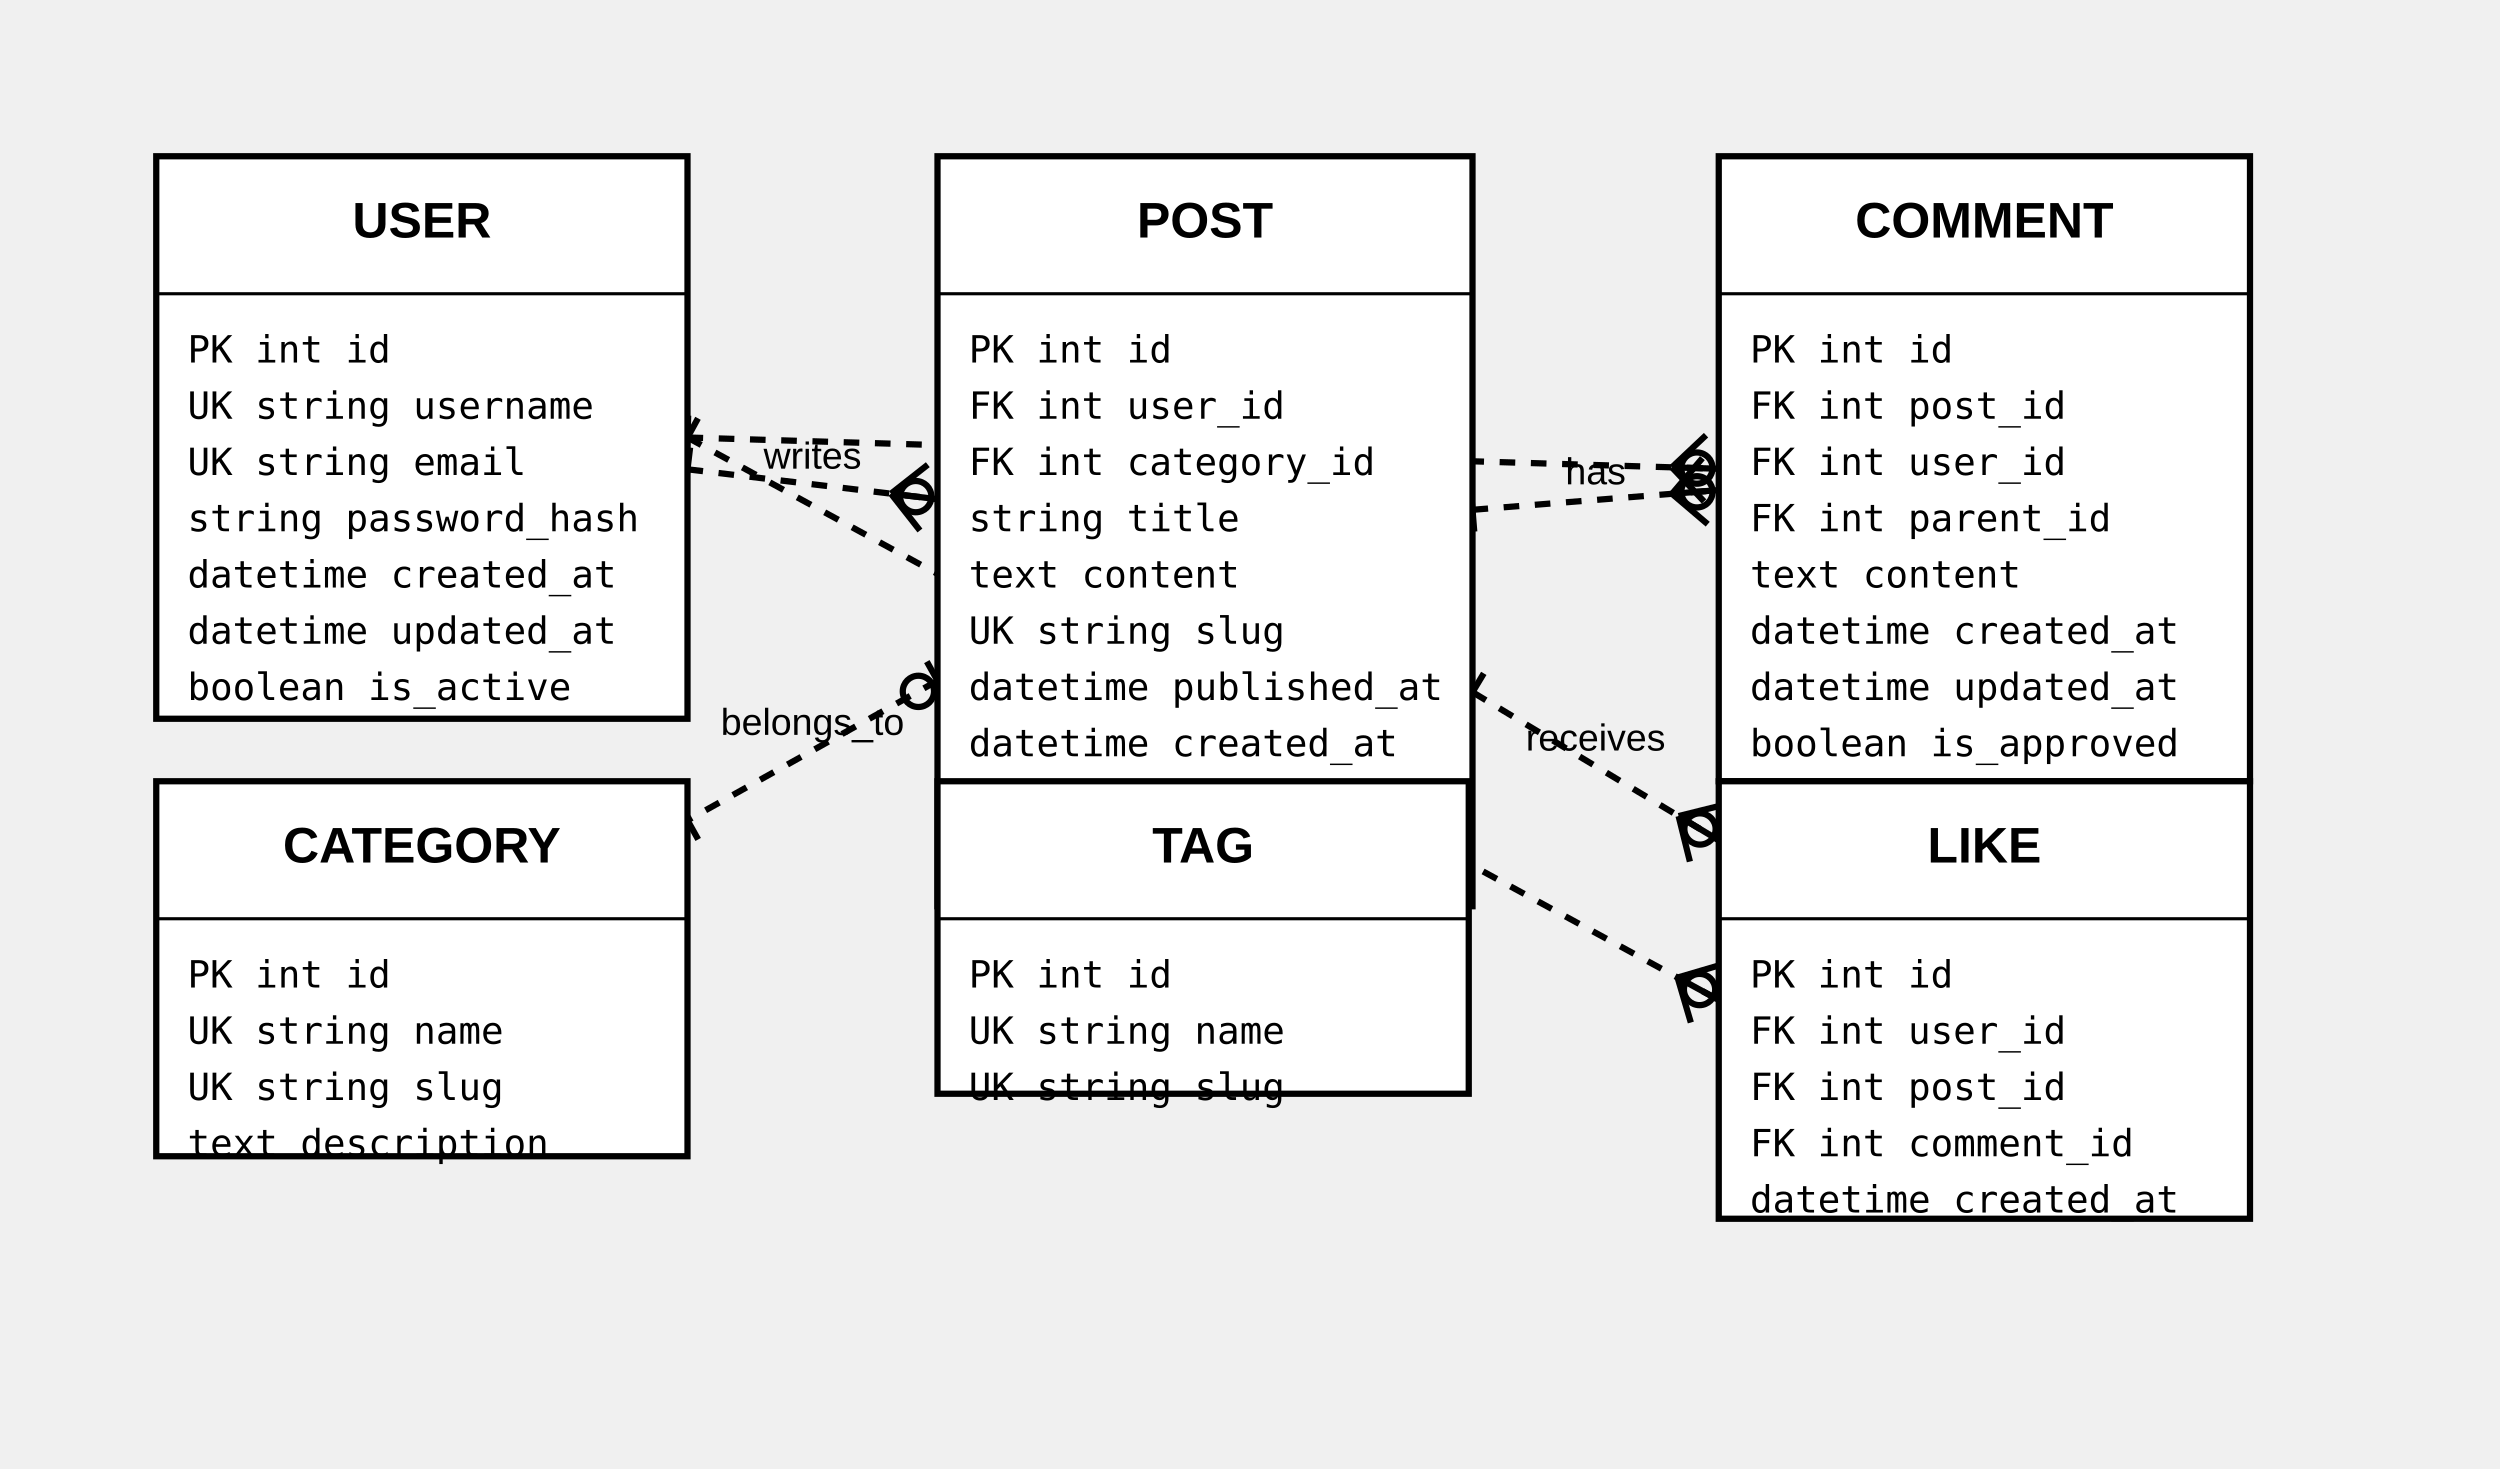
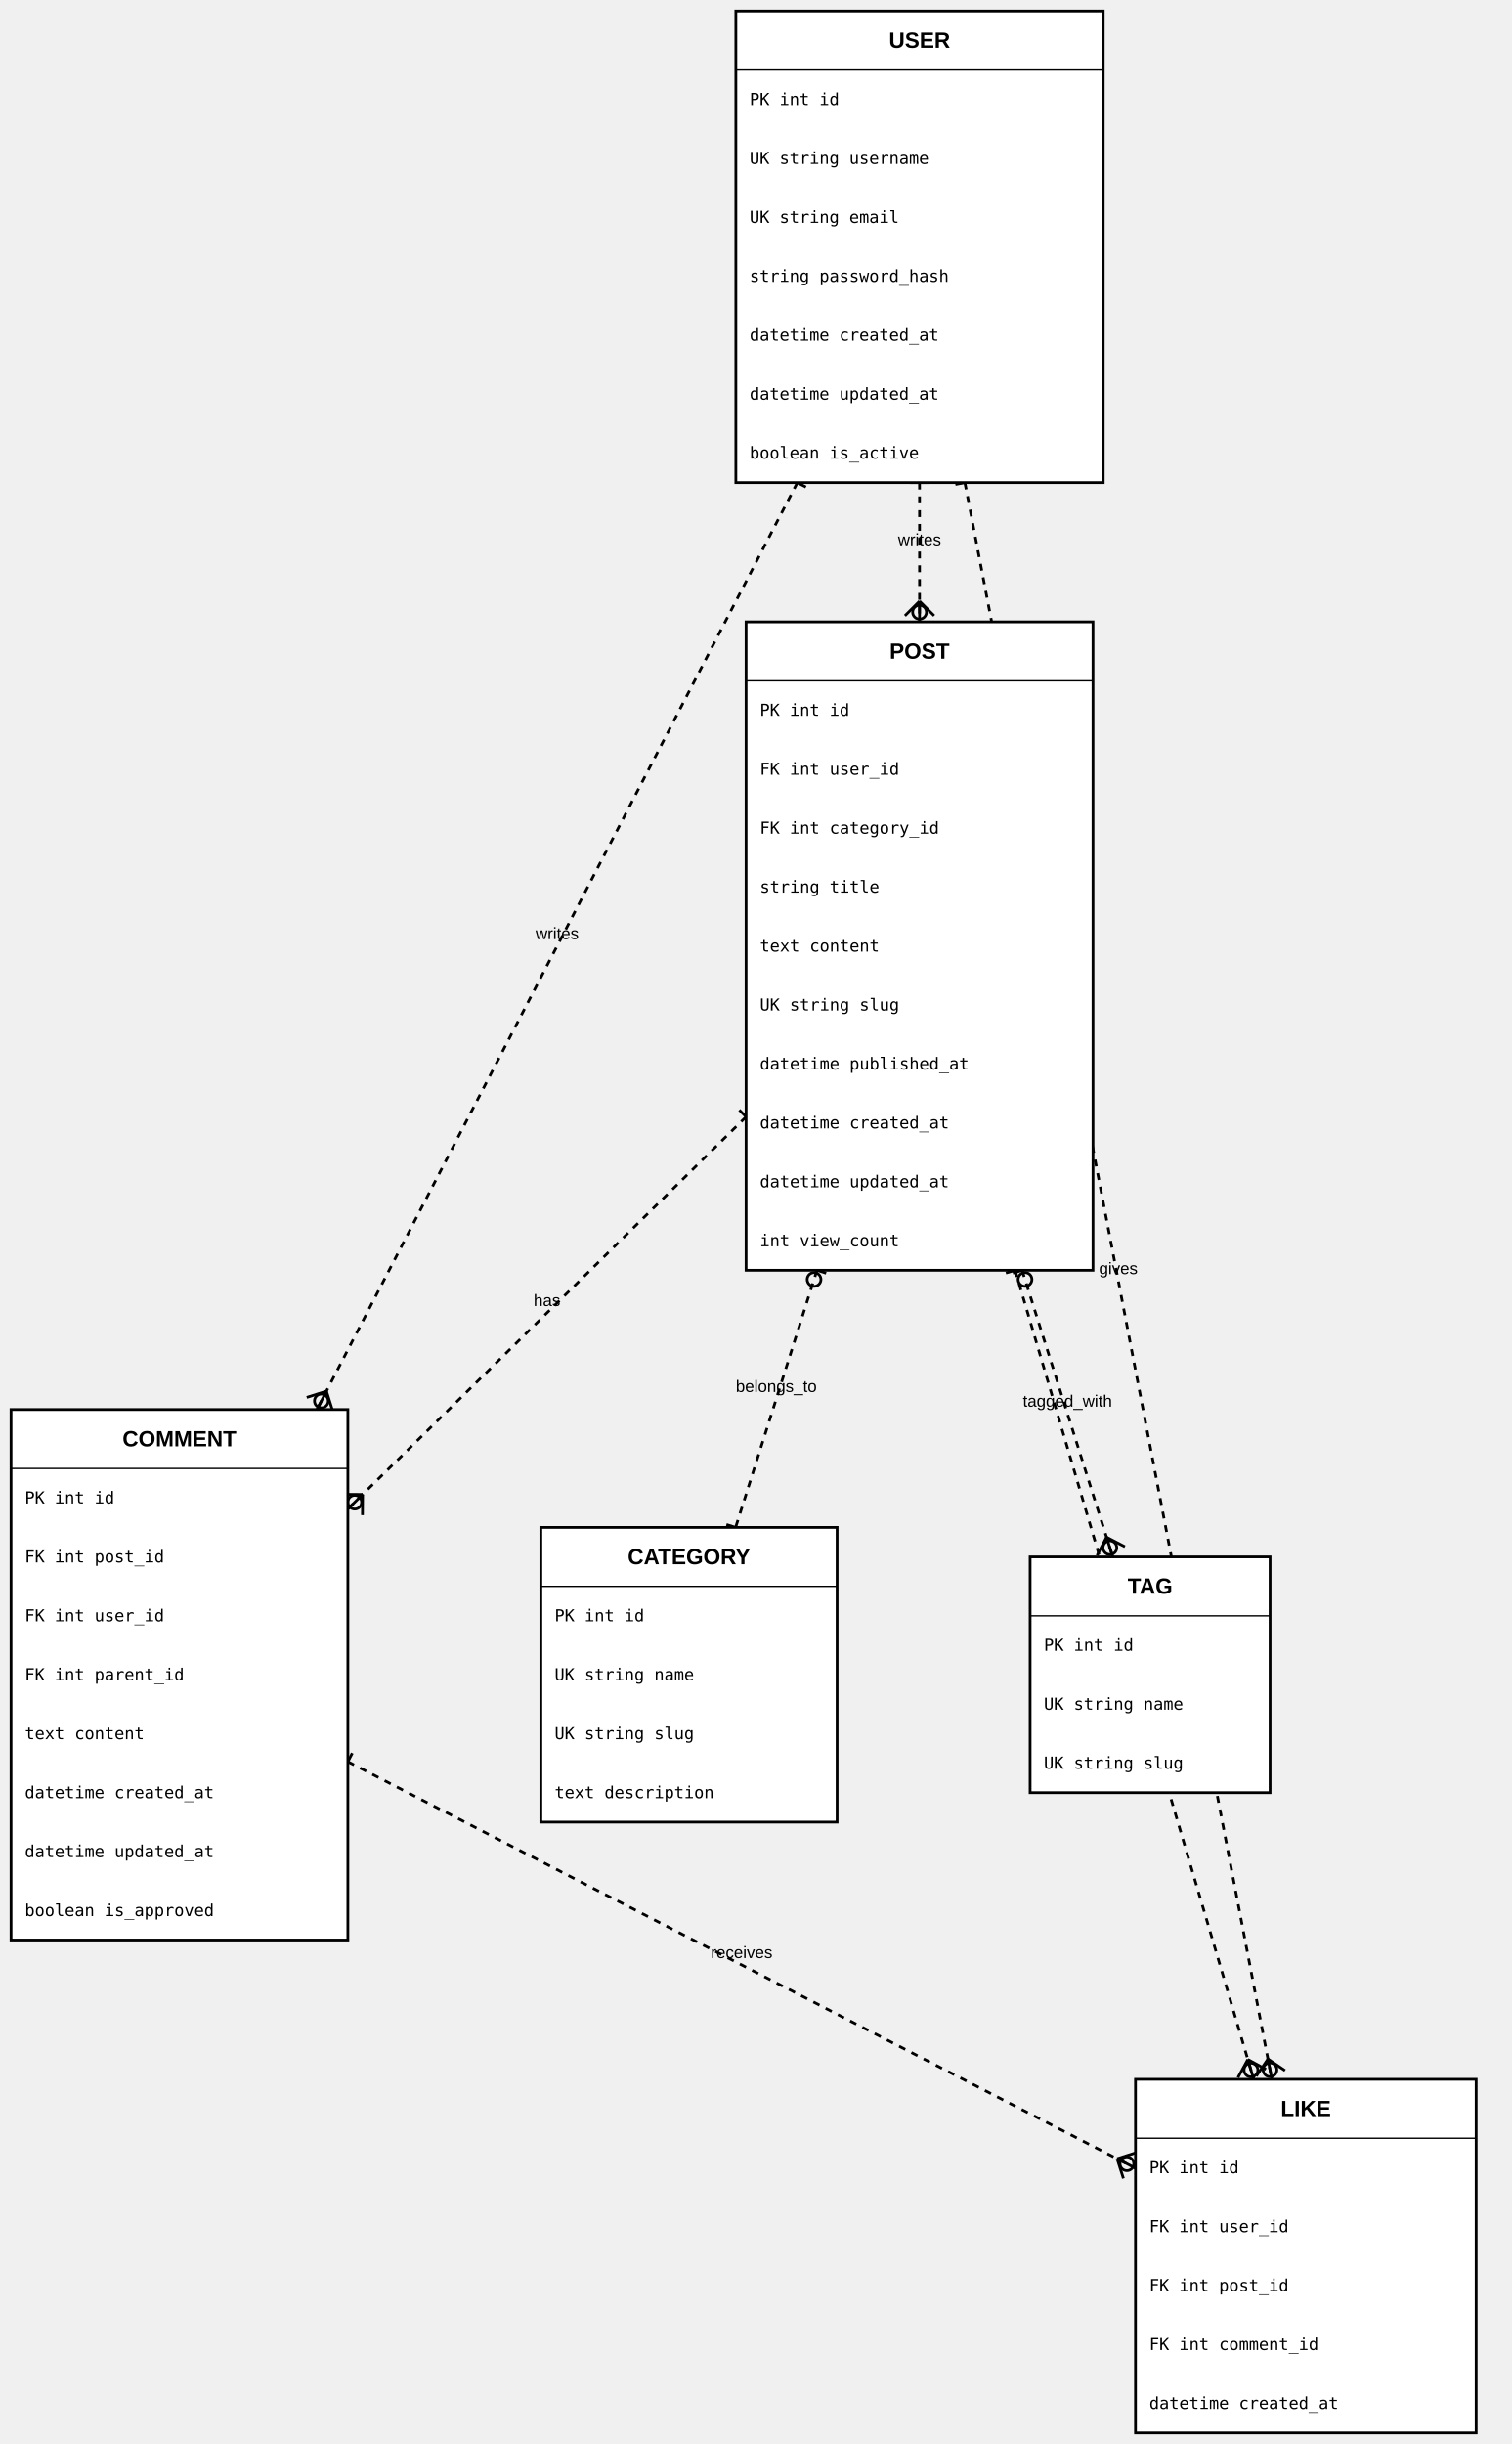
- <svg xmlns="http://www.w3.org/2000/svg" width="800.0" height="470.0" viewBox="0 0 800 470" version="1.2" baseProfile="tiny">
+ <svg xmlns="http://www.w3.org/2000/svg" width="1096.711" height="1772.5" viewBox="0 0 1096.711 1772.5" version="1.2" baseProfile="tiny">
  <g id="rel-USER_to_POST">
-     <line stroke="#000000" stroke-width="2" x1="220.0" y1="150.176" x2="300.0" y2="159.753" stroke-dasharray="5,5" />
-     <line stroke="#000000" stroke-width="2" x1="219.168" y1="157.126" x2="220.832" y2="143.225" />
-     <circle fill="none" stroke="#000000" stroke-width="2" cx="293.05" cy="158.921" r="5.0" />
-     <line stroke="#000000" stroke-width="2" x1="285.106" y1="157.97" x2="296.898" y2="148.699" />
-     <line stroke="#000000" stroke-width="2" x1="285.106" y1="157.97" x2="300.0" y2="159.753" />
-     <line stroke="#000000" stroke-width="2" x1="285.106" y1="157.97" x2="294.377" y2="169.762" />
-     <text fill="#000000" x="260.0" y="149.964" text-anchor="middle" font-family="Arial, sans-serif" font-size="12">writes</text>
+     <line stroke="#000000" stroke-width="2" x1="667.044" y1="350.0" x2="667.044" y2="451.0" stroke-dasharray="5,5" />
+     <line stroke="#000000" stroke-width="2" x1="660.044" y1="350.0" x2="674.044" y2="350.0" />
+     <circle fill="none" stroke="#000000" stroke-width="2" cx="667.044" cy="444.0" r="5.0" />
+     <line stroke="#000000" stroke-width="2" x1="667.044" y1="436.0" x2="677.651" y2="446.607" />
+     <line stroke="#000000" stroke-width="2" x1="667.044" y1="436.0" x2="667.044" y2="451.0" />
+     <line stroke="#000000" stroke-width="2" x1="667.044" y1="436.0" x2="656.437" y2="446.607" />
+     <text fill="#000000" x="667.044" y="395.5" text-anchor="middle" font-family="Arial, sans-serif" font-size="12">writes</text>
  </g>
  <g id="rel-USER_to_COMMENT">
-     <line stroke="#000000" stroke-width="2" x1="220.0" y1="140.0" x2="550.0" y2="150.0" stroke-dasharray="5,5" />
-     <line stroke="#000000" stroke-width="2" x1="219.788" y1="146.997" x2="220.212" y2="133.003" />
-     <circle fill="none" stroke="#000000" stroke-width="2" cx="543.003" cy="149.788" r="5.0" />
-     <line stroke="#000000" stroke-width="2" x1="535.007" y1="149.546" x2="545.93" y2="139.265" />
-     <line stroke="#000000" stroke-width="2" x1="535.007" y1="149.546" x2="550.0" y2="150.0" />
-     <line stroke="#000000" stroke-width="2" x1="535.007" y1="149.546" x2="545.287" y2="160.469" />
-     <text fill="#000000" x="385.0" y="140.0" text-anchor="middle" font-family="Arial, sans-serif" font-size="12">writes</text>
+     <line stroke="#000000" stroke-width="2" x1="578.397" y1="350.0" x2="229.9" y2="1022.25" stroke-dasharray="5,5" />
+     <line stroke="#000000" stroke-width="2" x1="572.182" y1="346.778" x2="584.612" y2="353.222" />
+     <circle fill="none" stroke="#000000" stroke-width="2" cx="233.122" cy="1016.035" r="5.0" />
+     <line stroke="#000000" stroke-width="2" x1="236.803" y1="1008.933" x2="241.338" y2="1023.231" />
+     <line stroke="#000000" stroke-width="2" x1="236.803" y1="1008.933" x2="229.9" y2="1022.25" />
+     <line stroke="#000000" stroke-width="2" x1="236.803" y1="1008.933" x2="222.505" y2="1013.468" />
+     <text fill="#000000" x="404.148" y="681.125" text-anchor="middle" font-family="Arial, sans-serif" font-size="12">writes</text>
  </g>
  <g id="rel-POST_to_COMMENT">
-     <line stroke="#000000" stroke-width="2" x1="471.2" y1="163.136" x2="550.0" y2="156.816" stroke-dasharray="5,5" />
-     <line stroke="#000000" stroke-width="2" x1="471.76" y1="170.113" x2="470.64" y2="156.158" />
-     <circle fill="none" stroke="#000000" stroke-width="2" cx="543.022" cy="157.376" r="5.0" />
-     <line stroke="#000000" stroke-width="2" x1="535.048" y1="158.015" x2="544.773" y2="146.595" />
-     <line stroke="#000000" stroke-width="2" x1="535.048" y1="158.015" x2="550.0" y2="156.816" />
-     <line stroke="#000000" stroke-width="2" x1="535.048" y1="158.015" x2="546.469" y2="167.74" />
-     <text fill="#000000" x="510.6" y="154.976" text-anchor="middle" font-family="Arial, sans-serif" font-size="12">has</text>
+     <line stroke="#000000" stroke-width="2" x1="541.216" y1="809.991" x2="252.344" y2="1094.358" stroke-dasharray="5,5" />
+     <line stroke="#000000" stroke-width="2" x1="536.305" y1="805.002" x2="546.127" y2="814.979" />
+     <circle fill="none" stroke="#000000" stroke-width="2" cx="257.332" cy="1089.447" r="5.0" />
+     <line stroke="#000000" stroke-width="2" x1="263.034" y1="1083.835" x2="262.916" y2="1098.835" />
+     <line stroke="#000000" stroke-width="2" x1="263.034" y1="1083.835" x2="252.344" y2="1094.358" />
+     <line stroke="#000000" stroke-width="2" x1="263.034" y1="1083.835" x2="248.034" y2="1083.717" />
+     <text fill="#000000" x="396.78" y="947.174" text-anchor="middle" font-family="Arial, sans-serif" font-size="12">has</text>
  </g>
  <g id="rel-POST_to_CATEGORY">
-     <line stroke="#000000" stroke-width="2" x1="300.0" y1="217.821" x2="220.0" y2="262.514" stroke-dasharray="5,5" />
-     <circle fill="none" stroke="#000000" stroke-width="2" cx="293.889" cy="221.235" r="5.0" />
-     <line stroke="#000000" stroke-width="2" x1="296.586" y1="211.71" x2="303.414" y2="223.932" />
-     <line stroke="#000000" stroke-width="2" x1="223.414" y1="268.625" x2="216.586" y2="256.403" />
-     <text fill="#000000" x="260.0" y="235.168" text-anchor="middle" font-family="Arial, sans-serif" font-size="12">belongs_to</text>
+     <line stroke="#000000" stroke-width="2" x1="592.637" y1="921.25" x2="533.617" y2="1107.75" stroke-dasharray="5,5" />
+     <circle fill="none" stroke="#000000" stroke-width="2" cx="590.525" cy="927.924" r="5.0" />
+     <line stroke="#000000" stroke-width="2" x1="585.963" y1="919.138" x2="599.311" y2="923.362" />
+     <line stroke="#000000" stroke-width="2" x1="540.291" y1="1109.862" x2="526.944" y2="1105.638" />
+     <text fill="#000000" x="563.127" y="1009.5" text-anchor="middle" font-family="Arial, sans-serif" font-size="12">belongs_to</text>
  </g>
  <g id="rel-POST_to_TAG">
-     <line stroke="#000000" stroke-width="2" x1="385.046" y1="290.0" x2="385.231" y2="250.0" stroke-dasharray="5,5" />
-     <circle fill="none" stroke="#000000" stroke-width="2" cx="385.078" cy="283" r="5.0" />
-     <line stroke="#000000" stroke-width="2" x1="392.046" y1="290.032" x2="378.046" y2="289.968" />
-     <circle fill="none" stroke="#000000" stroke-width="2" cx="385.198" cy="257" r="5.0" />
-     <line stroke="#000000" stroke-width="2" x1="385.162" y1="265" x2="374.604" y2="254.344" />
-     <line stroke="#000000" stroke-width="2" x1="385.162" y1="265" x2="385.231" y2="250.0" />
-     <line stroke="#000000" stroke-width="2" x1="385.162" y1="265" x2="395.817" y2="254.442" />
-     <text fill="#000000" x="385.138" y="265.0" text-anchor="middle" font-family="Arial, sans-serif" font-size="12">tagged_with</text>
+     <line stroke="#000000" stroke-width="2" x1="741.451" y1="921.25" x2="807.235" y2="1129.125" stroke-dasharray="5,5" />
+     <circle fill="none" stroke="#000000" stroke-width="2" cx="743.563" cy="927.924" r="5.0" />
+     <line stroke="#000000" stroke-width="2" x1="734.777" y1="923.362" x2="748.125" y2="919.138" />
+     <circle fill="none" stroke="#000000" stroke-width="2" cx="805.123" cy="1122.451" r="5.0" />
+     <line stroke="#000000" stroke-width="2" x1="802.709" y1="1114.824" x2="816.022" y2="1121.736" />
+     <line stroke="#000000" stroke-width="2" x1="802.709" y1="1114.824" x2="807.235" y2="1129.125" />
+     <line stroke="#000000" stroke-width="2" x1="802.709" y1="1114.824" x2="795.797" y2="1128.136" />
+     <text fill="#000000" x="774.343" y="1020.188" text-anchor="middle" font-family="Arial, sans-serif" font-size="12">tagged_with</text>
  </g>
  <g id="rel-USER_to_LIKE">
-     <line stroke="#000000" stroke-width="2" x1="220.0" y1="140.0" x2="550.0" y2="320.0" stroke-dasharray="5,5" />
-     <line stroke="#000000" stroke-width="2" x1="216.648" y1="146.145" x2="223.352" y2="133.855" />
-     <circle fill="none" stroke="#000000" stroke-width="2" cx="543.855" cy="316.648" r="5.0" />
-     <line stroke="#000000" stroke-width="2" x1="536.832" y1="312.817" x2="551.222" y2="308.585" />
-     <line stroke="#000000" stroke-width="2" x1="536.832" y1="312.817" x2="550.0" y2="320.0" />
-     <line stroke="#000000" stroke-width="2" x1="536.832" y1="312.817" x2="541.064" y2="327.208" />
-     <text fill="#000000" x="385.0" y="225.0" text-anchor="middle" font-family="Arial, sans-serif" font-size="12">gives</text>
+     <line stroke="#000000" stroke-width="2" x1="699.926" y1="350.0" x2="922.6" y2="1508.0" stroke-dasharray="5,5" />
+     <line stroke="#000000" stroke-width="2" x1="693.052" y1="351.322" x2="706.8" y2="348.678" />
+     <circle fill="none" stroke="#000000" stroke-width="2" cx="921.278" cy="1501.126" r="5.0" />
+     <line stroke="#000000" stroke-width="2" x1="919.768" y1="1493.27" x2="932.186" y2="1501.683" />
+     <line stroke="#000000" stroke-width="2" x1="919.768" y1="1493.27" x2="922.6" y2="1508.0" />
+     <line stroke="#000000" stroke-width="2" x1="919.768" y1="1493.27" x2="911.355" y2="1505.689" />
+     <text fill="#000000" x="811.263" y="924.0" text-anchor="middle" font-family="Arial, sans-serif" font-size="12">gives</text>
  </g>
  <g id="rel-POST_to_LIKE">
-     <line stroke="#000000" stroke-width="2" x1="471.2" y1="221.484" x2="550.0" y2="268.877" stroke-dasharray="5,5" />
-     <line stroke="#000000" stroke-width="2" x1="467.592" y1="227.482" x2="474.808" y2="215.485" />
-     <circle fill="none" stroke="#000000" stroke-width="2" cx="544.001" cy="265.269" r="5.0" />
-     <line stroke="#000000" stroke-width="2" x1="537.146" y1="261.146" x2="551.702" y2="257.524" />
-     <line stroke="#000000" stroke-width="2" x1="537.146" y1="261.146" x2="550.0" y2="268.877" />
-     <line stroke="#000000" stroke-width="2" x1="537.146" y1="261.146" x2="540.768" y2="275.702" />
-     <text fill="#000000" x="510.6" y="240.18" text-anchor="middle" font-family="Arial, sans-serif" font-size="12">receives</text>
+     <line stroke="#000000" stroke-width="2" x1="736.389" y1="921.25" x2="909.437" y2="1508.0" stroke-dasharray="5,5" />
+     <line stroke="#000000" stroke-width="2" x1="729.675" y1="923.23" x2="743.103" y2="919.27" />
+     <circle fill="none" stroke="#000000" stroke-width="2" cx="907.457" cy="1501.286" r="5.0" />
+     <line stroke="#000000" stroke-width="2" x1="905.194" y1="1493.613" x2="918.368" y2="1500.786" />
+     <line stroke="#000000" stroke-width="2" x1="905.194" y1="1493.613" x2="909.437" y2="1508.0" />
+     <line stroke="#000000" stroke-width="2" x1="905.194" y1="1493.613" x2="898.021" y2="1506.786" />
+     <text fill="#000000" x="822.913" y="1209.625" text-anchor="middle" font-family="Arial, sans-serif" font-size="12">receives</text>
  </g>
  <g id="rel-COMMENT_to_LIKE">
-     <line stroke="#000000" stroke-width="2" x1="635.0" y1="250.0" x2="635.0" y2="250.0" stroke-dasharray="5,5" />
-     <line stroke="#000000" stroke-width="2" x1="635.0" y1="257.0" x2="635.0" y2="243.0" />
-     <circle fill="none" stroke="#000000" stroke-width="2" cx="642.0" cy="250.0" r="5.0" />
-     <line stroke="#000000" stroke-width="2" x1="650.0" y1="250.0" x2="639.393" y2="260.607" />
-     <line stroke="#000000" stroke-width="2" x1="650.0" y1="250.0" x2="635.0" y2="250.0" />
-     <line stroke="#000000" stroke-width="2" x1="650.0" y1="250.0" x2="639.393" y2="239.393" />
-     <text fill="#000000" x="635.0" y="245.0" text-anchor="middle" font-family="Arial, sans-serif" font-size="12">receives</text>
+     <line stroke="#000000" stroke-width="2" x1="252.344" y1="1277.667" x2="823.698" y2="1572.49" stroke-dasharray="5,5" />
+     <line stroke="#000000" stroke-width="2" x1="249.134" y1="1283.887" x2="255.554" y2="1271.446" />
+     <circle fill="none" stroke="#000000" stroke-width="2" cx="817.477" cy="1569.28" r="5.0" />
+     <line stroke="#000000" stroke-width="2" x1="810.368" y1="1565.612" x2="824.657" y2="1561.05" />
+     <line stroke="#000000" stroke-width="2" x1="810.368" y1="1565.612" x2="823.698" y2="1572.49" />
+     <line stroke="#000000" stroke-width="2" x1="810.368" y1="1565.612" x2="814.929" y2="1579.901" />
+     <text fill="#000000" x="538.021" y="1420.078" text-anchor="middle" font-family="Arial, sans-serif" font-size="12">receives</text>
  </g>
  <g id="entity-USER">
-     <rect fill="#ffffff" stroke="#000000" stroke-width="2" x="50.0" y="50.0" width="170.0" height="180.0" />
-     <text fill="#000000" x="135.0" y="76.0" text-anchor="middle" font-family="Arial, sans-serif" font-size="16" font-weight="bold">USER</text>
-     <line stroke="#000000" stroke-width="1" x1="50.0" y1="94.0" x2="220.0" y2="94.0" />
-     <text fill="#000000" x="60.0" y="116.0" font-family="monospace" font-size="12">PK int id</text>
-     <text fill="#000000" x="60.0" y="134.0" font-family="monospace" font-size="12">UK string username</text>
-     <text fill="#000000" x="60.0" y="152.0" font-family="monospace" font-size="12">UK string email</text>
-     <text fill="#000000" x="60.0" y="170.0" font-family="monospace" font-size="12">string password_hash</text>
-     <text fill="#000000" x="60.0" y="188.0" font-family="monospace" font-size="12">datetime created_at</text>
-     <text fill="#000000" x="60.0" y="206.0" font-family="monospace" font-size="12">datetime updated_at</text>
-     <text fill="#000000" x="60.0" y="224.0" font-family="monospace" font-size="12">boolean is_active</text>
+     <rect fill="#ffffff" stroke="#000000" stroke-width="2" x="533.8" y="8.0" width="266.488" height="342.0" />
+     <text fill="#000000" x="667.044" y="34.708" text-anchor="middle" font-family="Arial, sans-serif" font-size="16" font-weight="bold">USER</text>
+     <line stroke="#000000" stroke-width="1" x1="533.8" y1="50.75" x2="800.288" y2="50.75" />
+     <text fill="#000000" x="543.8" y="76.125" font-family="monospace" font-size="12">PK int id</text>
+     <text fill="#000000" x="543.8" y="118.875" font-family="monospace" font-size="12">UK string username</text>
+     <text fill="#000000" x="543.8" y="161.625" font-family="monospace" font-size="12">UK string email</text>
+     <text fill="#000000" x="543.8" y="204.375" font-family="monospace" font-size="12">string password_hash</text>
+     <text fill="#000000" x="543.8" y="247.125" font-family="monospace" font-size="12">datetime created_at</text>
+     <text fill="#000000" x="543.8" y="289.875" font-family="monospace" font-size="12">datetime updated_at</text>
+     <text fill="#000000" x="543.8" y="332.625" font-family="monospace" font-size="12">boolean is_active</text>
  </g>
  <g id="entity-POST">
-     <rect fill="#ffffff" stroke="#000000" stroke-width="2" x="300.0" y="50.0" width="171.2" height="240.0" />
-     <text fill="#000000" x="385.6" y="76.0" text-anchor="middle" font-family="Arial, sans-serif" font-size="16" font-weight="bold">POST</text>
-     <line stroke="#000000" stroke-width="1" x1="300.0" y1="94.0" x2="471.2" y2="94.0" />
-     <text fill="#000000" x="310.0" y="116.0" font-family="monospace" font-size="12">PK int id</text>
-     <text fill="#000000" x="310.0" y="134.0" font-family="monospace" font-size="12">FK int user_id</text>
-     <text fill="#000000" x="310.0" y="152.0" font-family="monospace" font-size="12">FK int category_id</text>
-     <text fill="#000000" x="310.0" y="170.0" font-family="monospace" font-size="12">string title</text>
-     <text fill="#000000" x="310.0" y="188.0" font-family="monospace" font-size="12">text content</text>
-     <text fill="#000000" x="310.0" y="206.0" font-family="monospace" font-size="12">UK string slug</text>
-     <text fill="#000000" x="310.0" y="224.0" font-family="monospace" font-size="12">datetime published_at</text>
-     <text fill="#000000" x="310.0" y="242.0" font-family="monospace" font-size="12">datetime created_at</text>
-     <text fill="#000000" x="310.0" y="260.0" font-family="monospace" font-size="12">datetime updated_at</text>
-     <text fill="#000000" x="310.0" y="278.0" font-family="monospace" font-size="12">int view_count</text>
+     <rect fill="#ffffff" stroke="#000000" stroke-width="2" x="541.216" y="451.0" width="251.656" height="470.25" />
+     <text fill="#000000" x="667.044" y="477.708" text-anchor="middle" font-family="Arial, sans-serif" font-size="16" font-weight="bold">POST</text>
+     <line stroke="#000000" stroke-width="1" x1="541.216" y1="493.75" x2="792.872" y2="493.75" />
+     <text fill="#000000" x="551.216" y="519.125" font-family="monospace" font-size="12">PK int id</text>
+     <text fill="#000000" x="551.216" y="561.875" font-family="monospace" font-size="12">FK int user_id</text>
+     <text fill="#000000" x="551.216" y="604.625" font-family="monospace" font-size="12">FK int category_id</text>
+     <text fill="#000000" x="551.216" y="647.375" font-family="monospace" font-size="12">string title</text>
+     <text fill="#000000" x="551.216" y="690.125" font-family="monospace" font-size="12">text content</text>
+     <text fill="#000000" x="551.216" y="732.875" font-family="monospace" font-size="12">UK string slug</text>
+     <text fill="#000000" x="551.216" y="775.625" font-family="monospace" font-size="12">datetime published_at</text>
+     <text fill="#000000" x="551.216" y="818.375" font-family="monospace" font-size="12">datetime created_at</text>
+     <text fill="#000000" x="551.216" y="861.125" font-family="monospace" font-size="12">datetime updated_at</text>
+     <text fill="#000000" x="551.216" y="903.875" font-family="monospace" font-size="12">int view_count</text>
  </g>
  <g id="entity-COMMENT">
-     <rect fill="#ffffff" stroke="#000000" stroke-width="2" x="550.0" y="50.0" width="170.0" height="200.0" />
-     <text fill="#000000" x="635.0" y="76.0" text-anchor="middle" font-family="Arial, sans-serif" font-size="16" font-weight="bold">COMMENT</text>
-     <line stroke="#000000" stroke-width="1" x1="550.0" y1="94.0" x2="720.0" y2="94.0" />
-     <text fill="#000000" x="560.0" y="116.0" font-family="monospace" font-size="12">PK int id</text>
-     <text fill="#000000" x="560.0" y="134.0" font-family="monospace" font-size="12">FK int post_id</text>
-     <text fill="#000000" x="560.0" y="152.0" font-family="monospace" font-size="12">FK int user_id</text>
-     <text fill="#000000" x="560.0" y="170.0" font-family="monospace" font-size="12">FK int parent_id</text>
-     <text fill="#000000" x="560.0" y="188.0" font-family="monospace" font-size="12">text content</text>
-     <text fill="#000000" x="560.0" y="206.0" font-family="monospace" font-size="12">datetime created_at</text>
-     <text fill="#000000" x="560.0" y="224.0" font-family="monospace" font-size="12">datetime updated_at</text>
-     <text fill="#000000" x="560.0" y="242.0" font-family="monospace" font-size="12">boolean is_approved</text>
+     <rect fill="#ffffff" stroke="#000000" stroke-width="2" x="8.0" y="1022.25" width="244.344" height="384.75" />
+     <text fill="#000000" x="130.172" y="1048.958" text-anchor="middle" font-family="Arial, sans-serif" font-size="16" font-weight="bold">COMMENT</text>
+     <line stroke="#000000" stroke-width="1" x1="8.0" y1="1065.0" x2="252.344" y2="1065.0" />
+     <text fill="#000000" x="18.0" y="1090.375" font-family="monospace" font-size="12">PK int id</text>
+     <text fill="#000000" x="18.0" y="1133.125" font-family="monospace" font-size="12">FK int post_id</text>
+     <text fill="#000000" x="18.0" y="1175.875" font-family="monospace" font-size="12">FK int user_id</text>
+     <text fill="#000000" x="18.0" y="1218.625" font-family="monospace" font-size="12">FK int parent_id</text>
+     <text fill="#000000" x="18.0" y="1261.375" font-family="monospace" font-size="12">text content</text>
+     <text fill="#000000" x="18.0" y="1304.125" font-family="monospace" font-size="12">datetime created_at</text>
+     <text fill="#000000" x="18.0" y="1346.875" font-family="monospace" font-size="12">datetime updated_at</text>
+     <text fill="#000000" x="18.0" y="1389.625" font-family="monospace" font-size="12">boolean is_approved</text>
  </g>
  <g id="entity-CATEGORY">
-     <rect fill="#ffffff" stroke="#000000" stroke-width="2" x="50.0" y="250.0" width="170.0" height="120.0" />
-     <text fill="#000000" x="135.0" y="276.0" text-anchor="middle" font-family="Arial, sans-serif" font-size="16" font-weight="bold">CATEGORY</text>
-     <line stroke="#000000" stroke-width="1" x1="50.0" y1="294.0" x2="220.0" y2="294.0" />
-     <text fill="#000000" x="60.0" y="316.0" font-family="monospace" font-size="12">PK int id</text>
-     <text fill="#000000" x="60.0" y="334.0" font-family="monospace" font-size="12">UK string name</text>
-     <text fill="#000000" x="60.0" y="352.0" font-family="monospace" font-size="12">UK string slug</text>
-     <text fill="#000000" x="60.0" y="370.0" font-family="monospace" font-size="12">text description</text>
+     <rect fill="#ffffff" stroke="#000000" stroke-width="2" x="392.344" y="1107.75" width="214.904" height="213.75" />
+     <text fill="#000000" x="499.796" y="1134.458" text-anchor="middle" font-family="Arial, sans-serif" font-size="16" font-weight="bold">CATEGORY</text>
+     <line stroke="#000000" stroke-width="1" x1="392.344" y1="1150.5" x2="607.248" y2="1150.5" />
+     <text fill="#000000" x="402.344" y="1175.875" font-family="monospace" font-size="12">PK int id</text>
+     <text fill="#000000" x="402.344" y="1218.625" font-family="monospace" font-size="12">UK string name</text>
+     <text fill="#000000" x="402.344" y="1261.375" font-family="monospace" font-size="12">UK string slug</text>
+     <text fill="#000000" x="402.344" y="1304.125" font-family="monospace" font-size="12">text description</text>
  </g>
  <g id="entity-TAG">
-     <rect fill="#ffffff" stroke="#000000" stroke-width="2" x="300.0" y="250.0" width="170.0" height="100.0" />
-     <text fill="#000000" x="385.0" y="276.0" text-anchor="middle" font-family="Arial, sans-serif" font-size="16" font-weight="bold">TAG</text>
-     <line stroke="#000000" stroke-width="1" x1="300.0" y1="294.0" x2="470.0" y2="294.0" />
-     <text fill="#000000" x="310.0" y="316.0" font-family="monospace" font-size="12">PK int id</text>
-     <text fill="#000000" x="310.0" y="334.0" font-family="monospace" font-size="12">UK string name</text>
-     <text fill="#000000" x="310.0" y="352.0" font-family="monospace" font-size="12">UK string slug</text>
+     <rect fill="#ffffff" stroke="#000000" stroke-width="2" x="747.248" y="1129.125" width="174.088" height="171.0" />
+     <text fill="#000000" x="834.292" y="1155.833" text-anchor="middle" font-family="Arial, sans-serif" font-size="16" font-weight="bold">TAG</text>
+     <line stroke="#000000" stroke-width="1" x1="747.248" y1="1171.875" x2="921.336" y2="1171.875" />
+     <text fill="#000000" x="757.248" y="1197.25" font-family="monospace" font-size="12">PK int id</text>
+     <text fill="#000000" x="757.248" y="1240.0" font-family="monospace" font-size="12">UK string name</text>
+     <text fill="#000000" x="757.248" y="1282.75" font-family="monospace" font-size="12">UK string slug</text>
  </g>
  <g id="entity-LIKE">
-     <rect fill="#ffffff" stroke="#000000" stroke-width="2" x="550.0" y="250.0" width="170.0" height="140.0" />
-     <text fill="#000000" x="635.0" y="276.0" text-anchor="middle" font-family="Arial, sans-serif" font-size="16" font-weight="bold">LIKE</text>
-     <line stroke="#000000" stroke-width="1" x1="550.0" y1="294.0" x2="720.0" y2="294.0" />
-     <text fill="#000000" x="560.0" y="316.0" font-family="monospace" font-size="12">PK int id</text>
-     <text fill="#000000" x="560.0" y="334.0" font-family="monospace" font-size="12">FK int user_id</text>
-     <text fill="#000000" x="560.0" y="352.0" font-family="monospace" font-size="12">FK int post_id</text>
-     <text fill="#000000" x="560.0" y="370.0" font-family="monospace" font-size="12">FK int comment_id</text>
-     <text fill="#000000" x="560.0" y="388.0" font-family="monospace" font-size="12">datetime created_at</text>
+     <rect fill="#ffffff" stroke="#000000" stroke-width="2" x="823.698" y="1508.0" width="247.128" height="256.5" />
+     <text fill="#000000" x="947.262" y="1534.708" text-anchor="middle" font-family="Arial, sans-serif" font-size="16" font-weight="bold">LIKE</text>
+     <line stroke="#000000" stroke-width="1" x1="823.698" y1="1550.75" x2="1070.826" y2="1550.75" />
+     <text fill="#000000" x="833.698" y="1576.125" font-family="monospace" font-size="12">PK int id</text>
+     <text fill="#000000" x="833.698" y="1618.875" font-family="monospace" font-size="12">FK int user_id</text>
+     <text fill="#000000" x="833.698" y="1661.625" font-family="monospace" font-size="12">FK int post_id</text>
+     <text fill="#000000" x="833.698" y="1704.375" font-family="monospace" font-size="12">FK int comment_id</text>
+     <text fill="#000000" x="833.698" y="1747.125" font-family="monospace" font-size="12">datetime created_at</text>
  </g>
</svg>
